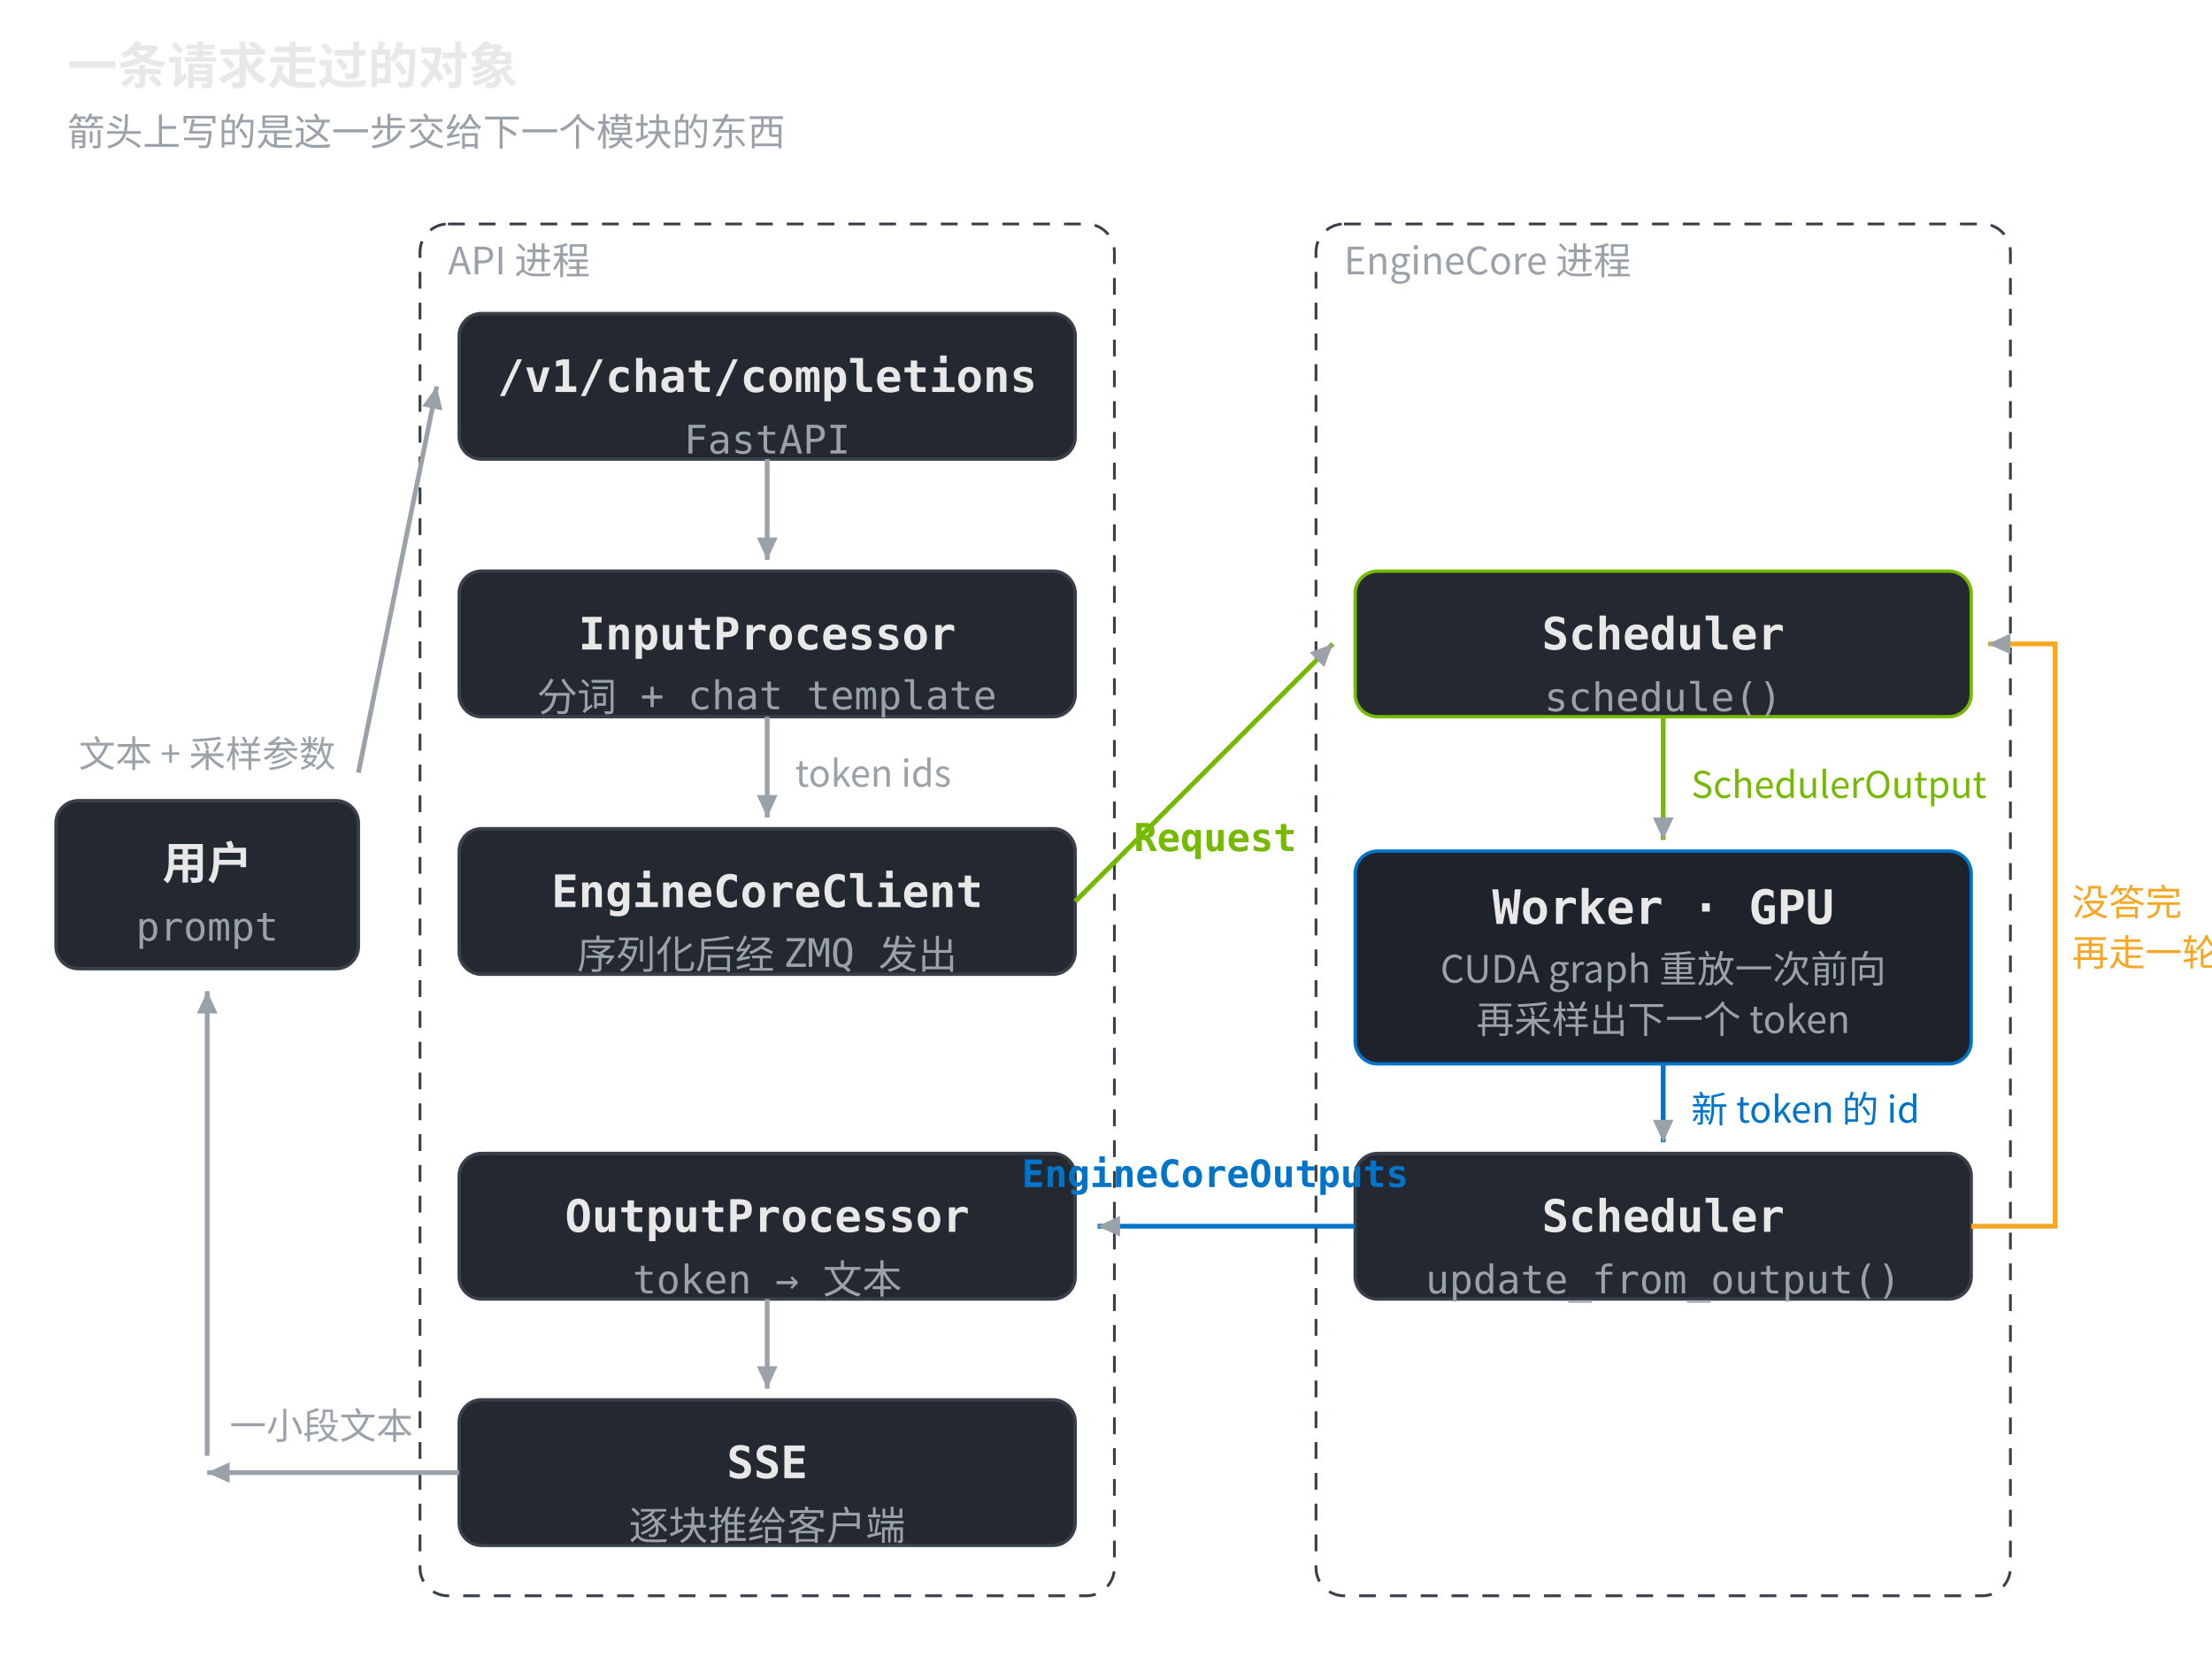
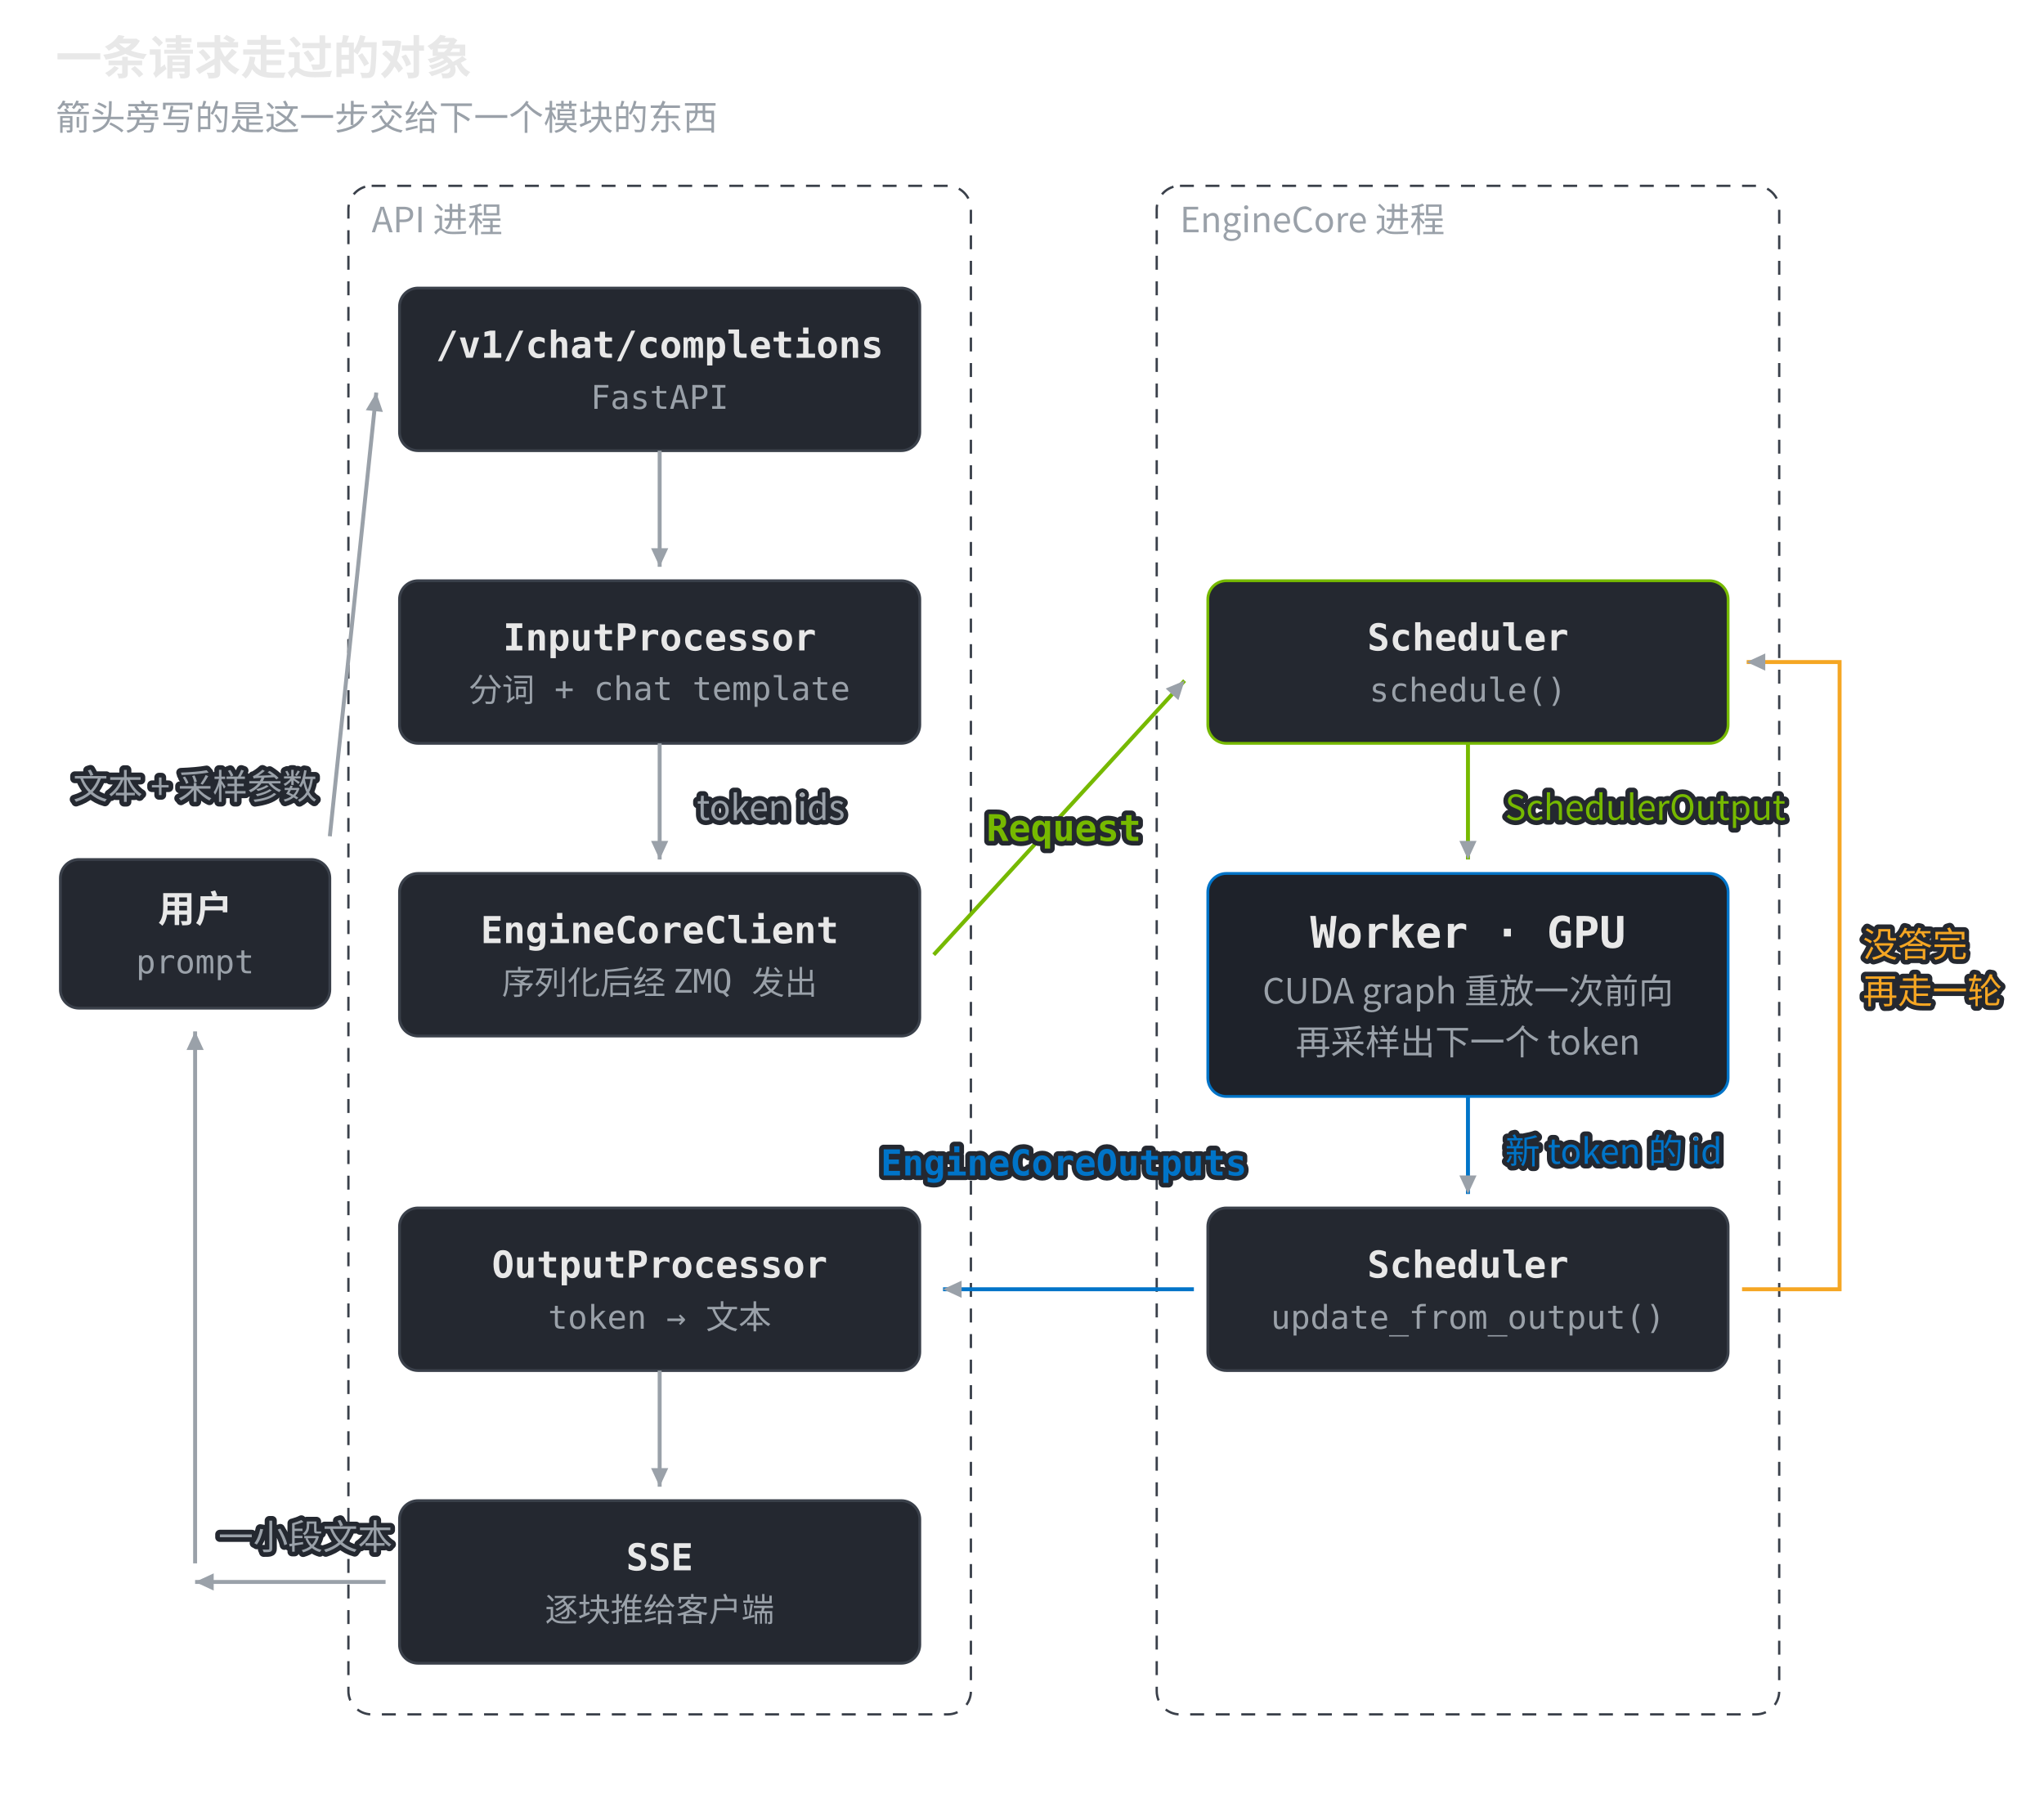
- <svg xmlns="http://www.w3.org/2000/svg" viewBox="0 0 790 600" width="790" height="600" role="img" aria-label="请求路径：文本进 API 进程分词，作为 Request 经 ZMQ 交给引擎；调度器给出这一步算谁、各几个 token、KV 块在哪；GPU 前向并采样；新 token 回到调度器继续，同时变回文本推给客户端">
+ <svg xmlns="http://www.w3.org/2000/svg" viewBox="0 0 880 780" width="880" height="780" role="img" aria-label="请求路径：文本进 API 进程分词，作为 Request 经 ZMQ 交给引擎；调度器给出这一步算谁、各几个 token、KV 块在哪；GPU 前向并采样；新 token 回到调度器继续，同时变回文本推给客户端">
  <style>.t2t-m{font-family:"JetBrains Mono Variable","JetBrains Mono","SF Mono",Menlo,Consolas,monospace}.t2t-s{font-family:"Noto Sans CJK SC","Noto Sans SC Variable","Noto Sans SC","Source Han Sans SC","PingFang SC","Microsoft YaHei",system-ui,sans-serif}</style>
  <defs>
    <marker id="qa" markerUnits="userSpaceOnUse" markerWidth="9" markerHeight="9" refX="8" refY="4.5" orient="auto">
      <path d="M0 0.8 8 4.5 0 8.2z" fill="#9AA1A9" />
    </marker>
  </defs>
-   <text x="24" y="30" class="t2t-s" font-size="17.9" fill="#E8E8E8" text-anchor="start" font-weight="700">一条请求走过的对象</text>
-   <text x="24" y="52" class="t2t-s" font-size="13.5" fill="#9AA1A9" text-anchor="start" font-weight="400">箭头上写的是这一步交给下一个模块的东西</text>
-   <rect x="150" y="80" width="248" height="490" rx="10" fill="none" stroke="#3A404A" stroke-dasharray="6 5" />
-   <rect x="470" y="80" width="248" height="490" rx="10" fill="none" stroke="#3A404A" stroke-dasharray="6 5" />
-   <text x="160" y="98" class="t2t-s" font-size="13.5" fill="#9AA1A9" text-anchor="start" font-weight="400">API 进程</text>
-   <text x="480" y="98" class="t2t-s" font-size="13.5" fill="#9AA1A9" text-anchor="start" font-weight="400">EngineCore 进程</text>
-   <rect x="20" y="286" width="108" height="60" rx="8" fill="#242830" stroke="#3A404A" stroke-width="1.2" />
-   <text x="74.0" y="314" class="t2t-s" font-size="16.0" fill="#E8E8E8" text-anchor="middle" font-weight="600">用户</text>
-   <text x="74.0" y="336" class="t2t-m" font-size="14.1" fill="#9AA1A9" text-anchor="middle" font-weight="400">prompt</text>
-   <rect x="164" y="112" width="220" height="52" rx="8" fill="#242830" stroke="#3A404A" stroke-width="1.2" />
-   <text x="274.0" y="140" class="t2t-m" font-size="16.0" fill="#E8E8E8" text-anchor="middle" font-weight="600">/v1/chat/completions</text>
-   <text x="274.0" y="162" class="t2t-m" font-size="14.1" fill="#9AA1A9" text-anchor="middle" font-weight="400">FastAPI</text>
-   <rect x="164" y="204" width="220" height="52" rx="8" fill="#242830" stroke="#3A404A" stroke-width="1.2" />
-   <text x="274.0" y="232" class="t2t-m" font-size="16.0" fill="#E8E8E8" text-anchor="middle" font-weight="600">InputProcessor</text>
-   <text x="274.0" y="254" class="t2t-m" font-size="14.1" fill="#9AA1A9" text-anchor="middle" font-weight="400">分词 + chat template</text>
-   <rect x="164" y="296" width="220" height="52" rx="8" fill="#242830" stroke="#3A404A" stroke-width="1.2" />
-   <text x="274.0" y="324" class="t2t-m" font-size="16.0" fill="#E8E8E8" text-anchor="middle" font-weight="600">EngineCoreClient</text>
-   <text x="274.0" y="346" class="t2t-m" font-size="14.1" fill="#9AA1A9" text-anchor="middle" font-weight="400">序列化后经 ZMQ 发出</text>
-   <rect x="484" y="204" width="220" height="52" rx="8" fill="#242830" stroke="#76B900" stroke-width="1.2" />
-   <text x="594.0" y="232" class="t2t-m" font-size="16.0" fill="#E8E8E8" text-anchor="middle" font-weight="600">Scheduler</text>
-   <text x="594.0" y="254" class="t2t-m" font-size="14.1" fill="#9AA1A9" text-anchor="middle" font-weight="400">schedule()</text>
-   <rect x="164" y="412" width="220" height="52" rx="8" fill="#242830" stroke="#3A404A" stroke-width="1.2" />
-   <text x="274.0" y="440" class="t2t-m" font-size="16.0" fill="#E8E8E8" text-anchor="middle" font-weight="600">OutputProcessor</text>
-   <text x="274.0" y="462" class="t2t-m" font-size="14.1" fill="#9AA1A9" text-anchor="middle" font-weight="400">token → 文本</text>
-   <rect x="164" y="500" width="220" height="52" rx="8" fill="#242830" stroke="#3A404A" stroke-width="1.2" />
-   <text x="274.0" y="528" class="t2t-m" font-size="16.0" fill="#E8E8E8" text-anchor="middle" font-weight="600">SSE</text>
-   <text x="274.0" y="550" class="t2t-m" font-size="14.1" fill="#9AA1A9" text-anchor="middle" font-weight="400">逐块推给客户端</text>
-   <rect x="484" y="412" width="220" height="52" rx="8" fill="#242830" stroke="#3A404A" stroke-width="1.2" />
-   <text x="594.0" y="440" class="t2t-m" font-size="16.0" fill="#E8E8E8" text-anchor="middle" font-weight="600">Scheduler</text>
-   <text x="594.0" y="462" class="t2t-m" font-size="14.1" fill="#9AA1A9" text-anchor="middle" font-weight="400">update_from_output()</text>
-   <rect x="484" y="304" width="220" height="76" rx="8" fill="#1E222A" stroke="#0074C8" stroke-width="1.2" />
-   <text x="594.0" y="330" class="t2t-m" font-size="16.9" fill="#E8E8E8" text-anchor="middle" font-weight="600">Worker · GPU</text>
-   <text x="594.0" y="351" class="t2t-s" font-size="13.5" fill="#9AA1A9" text-anchor="middle" font-weight="400">CUDA graph 重放一次前向</text>
-   <text x="594.0" y="369" class="t2t-s" font-size="13.5" fill="#9AA1A9" text-anchor="middle" font-weight="400">再采样出下一个 token</text>
-   <path d="M128 276.0L156 138.0" stroke="#9AA1A9" stroke-width="1.7" fill="none" marker-end="url(#qa)" />
-   <text x="74.0" y="274" class="t2t-s" font-size="13.1" fill="#9AA1A9" text-anchor="middle" font-weight="400">文本 + 采样参数</text>
-   <path d="M274.0 164L274.0 200" stroke="#9AA1A9" stroke-width="1.7" fill="none" marker-end="url(#qa)" />
-   <path d="M274.0 256L274.0 292" stroke="#9AA1A9" stroke-width="1.7" fill="none" marker-end="url(#qa)" />
-   <text x="284.0" y="281.0" class="t2t-s" font-size="13.1" fill="#9AA1A9" text-anchor="start" font-weight="400">token ids</text>
-   <path d="M384 322.0L476 230.0" stroke="#76B900" stroke-width="1.7" fill="none" marker-end="url(#qa)" />
-   <text x="434.0" y="304.0" class="t2t-m" font-size="13.8" fill="#76B900" text-anchor="middle" font-weight="600">Request</text>
-   <path d="M594.0 256L594.0 300" stroke="#76B900" stroke-width="1.7" fill="none" marker-end="url(#qa)" />
-   <text x="604.0" y="285.0" class="t2t-s" font-size="13.1" fill="#76B900" text-anchor="start" font-weight="400">SchedulerOutput</text>
-   <path d="M594.0 380L594.0 408" stroke="#0074C8" stroke-width="1.7" fill="none" marker-end="url(#qa)" />
-   <text x="604.0" y="401.0" class="t2t-s" font-size="13.1" fill="#0074C8" text-anchor="start" font-weight="400">新 token 的 id</text>
-   <path d="M484 438.0L392 438.0" stroke="#0074C8" stroke-width="1.7" fill="none" marker-end="url(#qa)" />
-   <text x="434.0" y="424.0" class="t2t-m" font-size="13.5" fill="#0074C8" text-anchor="middle" font-weight="600">EngineCoreOutputs</text>
-   <path d="M274.0 464L274.0 496" stroke="#9AA1A9" stroke-width="1.7" fill="none" marker-end="url(#qa)" />
-   <path d="M164 526.0L74.0 526.0" stroke="#9AA1A9" stroke-width="1.7" fill="none" marker-end="url(#qa)" />
-   <path d="M74.0 520.0L74.0 354" stroke="#9AA1A9" stroke-width="1.7" fill="none" marker-end="url(#qa)" />
-   <text x="82.0" y="514.0" class="t2t-s" font-size="13.1" fill="#9AA1A9" text-anchor="start" font-weight="400">一小段文本</text>
-   <path d="M704 438.0H734V230.0H710" stroke="#F5A623" stroke-width="1.7" fill="none" marker-end="url(#qa)" />
-   <text x="740" y="327.0" class="t2t-s" font-size="13.1" fill="#F5A623" text-anchor="start" font-weight="400">没答完</text>
-   <text x="740" y="345.0" class="t2t-s" font-size="13.1" fill="#F5A623" text-anchor="start" font-weight="400">再走一轮</text>
+   <text x="24" y="32" class="t2t-s" font-size="19.9" fill="#E8E8E8" text-anchor="start" font-weight="700">一条请求走过的对象</text>
+   <text x="24" y="56" class="t2t-s" font-size="15.0" fill="#9AA1A9" text-anchor="start" font-weight="400">箭头旁写的是这一步交给下一个模块的东西</text>
+   <rect x="150" y="80" width="268" height="658" rx="10" fill="none" stroke="#3A404A" stroke-dasharray="6 5" />
+   <text x="160" y="100" class="t2t-s" font-size="15.0" fill="#9AA1A9" text-anchor="start" font-weight="400">API 进程</text>
+   <rect x="498" y="80" width="268" height="658" rx="10" fill="none" stroke="#3A404A" stroke-dasharray="6 5" />
+   <text x="508" y="100" class="t2t-s" font-size="15.0" fill="#9AA1A9" text-anchor="start" font-weight="400">EngineCore 进程</text>
+   <rect x="26" y="370" width="116" height="64" rx="8" fill="#242830" stroke="#3A404A" stroke-width="1.2" />
+   <text x="84.0" y="397.0" class="t2t-s" font-size="16.0" fill="#E8E8E8" text-anchor="middle" font-weight="600">用户</text>
+   <text x="84.0" y="419.0" class="t2t-m" font-size="14.1" fill="#9AA1A9" text-anchor="middle" font-weight="400">prompt</text>
+   <rect x="172" y="124" width="224" height="70" rx="8" fill="#242830" stroke="#3A404A" stroke-width="1.2" />
+   <text x="284.0" y="154.0" class="t2t-m" font-size="16.0" fill="#E8E8E8" text-anchor="middle" font-weight="600">/v1/chat/completions</text>
+   <text x="284.0" y="176.0" class="t2t-m" font-size="14.1" fill="#9AA1A9" text-anchor="middle" font-weight="400">FastAPI</text>
+   <rect x="172" y="250" width="224" height="70" rx="8" fill="#242830" stroke="#3A404A" stroke-width="1.2" />
+   <text x="284.0" y="280.0" class="t2t-m" font-size="16.0" fill="#E8E8E8" text-anchor="middle" font-weight="600">InputProcessor</text>
+   <text x="284.0" y="302.0" class="t2t-m" font-size="14.1" fill="#9AA1A9" text-anchor="middle" font-weight="400">分词 + chat template</text>
+   <rect x="172" y="376" width="224" height="70" rx="8" fill="#242830" stroke="#3A404A" stroke-width="1.2" />
+   <text x="284.0" y="406.0" class="t2t-m" font-size="16.0" fill="#E8E8E8" text-anchor="middle" font-weight="600">EngineCoreClient</text>
+   <text x="284.0" y="428.0" class="t2t-m" font-size="14.1" fill="#9AA1A9" text-anchor="middle" font-weight="400">序列化后经 ZMQ 发出</text>
+   <rect x="520" y="250" width="224" height="70" rx="8" fill="#242830" stroke="#76B900" stroke-width="1.2" />
+   <text x="632.0" y="280.0" class="t2t-m" font-size="16.0" fill="#E8E8E8" text-anchor="middle" font-weight="600">Scheduler</text>
+   <text x="632.0" y="302.0" class="t2t-m" font-size="14.1" fill="#9AA1A9" text-anchor="middle" font-weight="400">schedule()</text>
+   <rect x="172" y="520" width="224" height="70" rx="8" fill="#242830" stroke="#3A404A" stroke-width="1.2" />
+   <text x="284.0" y="550.0" class="t2t-m" font-size="16.0" fill="#E8E8E8" text-anchor="middle" font-weight="600">OutputProcessor</text>
+   <text x="284.0" y="572.0" class="t2t-m" font-size="14.1" fill="#9AA1A9" text-anchor="middle" font-weight="400">token → 文本</text>
+   <rect x="172" y="646" width="224" height="70" rx="8" fill="#242830" stroke="#3A404A" stroke-width="1.2" />
+   <text x="284.0" y="676.0" class="t2t-m" font-size="16.0" fill="#E8E8E8" text-anchor="middle" font-weight="600">SSE</text>
+   <text x="284.0" y="698.0" class="t2t-m" font-size="14.1" fill="#9AA1A9" text-anchor="middle" font-weight="400">逐块推给客户端</text>
+   <rect x="520" y="520" width="224" height="70" rx="8" fill="#242830" stroke="#3A404A" stroke-width="1.2" />
+   <text x="632.0" y="550.0" class="t2t-m" font-size="16.0" fill="#E8E8E8" text-anchor="middle" font-weight="600">Scheduler</text>
+   <text x="632.0" y="572.0" class="t2t-m" font-size="14.1" fill="#9AA1A9" text-anchor="middle" font-weight="400">update_from_output()</text>
+   <rect x="520" y="376" width="224" height="96" rx="8" fill="#1E222A" stroke="#0074C8" stroke-width="1.2" />
+   <text x="632.0" y="408" class="t2t-m" font-size="18.8" fill="#E8E8E8" text-anchor="middle" font-weight="600">Worker · GPU</text>
+   <text x="632.0" y="432" class="t2t-s" font-size="15.0" fill="#9AA1A9" text-anchor="middle" font-weight="400">CUDA graph 重放一次前向</text>
+   <text x="632.0" y="454" class="t2t-s" font-size="15.0" fill="#9AA1A9" text-anchor="middle" font-weight="400">再采样出下一个 token</text>
+   <path d="M142 360L162 169.0" stroke="#9AA1A9" stroke-width="1.7" fill="none" marker-end="url(#qa)" />
+   <text x="84.0" y="344" class="t2t-s" font-size="15.0" fill="#9AA1A9" text-anchor="middle" font-weight="400" stroke="#242830" stroke-width="4" stroke-linejoin="round" paint-order="stroke">文本 + 采样参数</text>
+   <path d="M284.0 194L284.0 244" stroke="#9AA1A9" stroke-width="1.7" fill="none" marker-end="url(#qa)" />
+   <path d="M284.0 320L284.0 370" stroke="#9AA1A9" stroke-width="1.7" fill="none" marker-end="url(#qa)" />
+   <text x="300.0" y="353.0" class="t2t-s" font-size="15.0" fill="#9AA1A9" text-anchor="start" font-weight="400" stroke="#242830" stroke-width="4" stroke-linejoin="round" paint-order="stroke">token ids</text>
+   <path d="M402 411.0L510 293.0" stroke="#76B900" stroke-width="1.7" fill="none" marker-end="url(#qa)" />
+   <text x="458.0" y="362" class="t2t-m" font-size="15.8" fill="#76B900" text-anchor="middle" font-weight="600" stroke="#242830" stroke-width="4" stroke-linejoin="round" paint-order="stroke">Request</text>
+   <path d="M632.0 320L632.0 370" stroke="#76B900" stroke-width="1.7" fill="none" marker-end="url(#qa)" />
+   <text x="648.0" y="353.0" class="t2t-s" font-size="15.0" fill="#76B900" text-anchor="start" font-weight="400" stroke="#242830" stroke-width="4" stroke-linejoin="round" paint-order="stroke">SchedulerOutput</text>
+   <path d="M632.0 472L632.0 514" stroke="#0074C8" stroke-width="1.7" fill="none" marker-end="url(#qa)" />
+   <text x="648.0" y="501.0" class="t2t-s" font-size="15.0" fill="#0074C8" text-anchor="start" font-weight="400" stroke="#242830" stroke-width="4" stroke-linejoin="round" paint-order="stroke">新 token 的 id</text>
+   <path d="M514 555.0L406 555.0" stroke="#0074C8" stroke-width="1.7" fill="none" marker-end="url(#qa)" />
+   <text x="458.0" y="506" class="t2t-m" font-size="15.4" fill="#0074C8" text-anchor="middle" font-weight="600" stroke="#242830" stroke-width="4" stroke-linejoin="round" paint-order="stroke">EngineCoreOutputs</text>
+   <path d="M284.0 590L284.0 640" stroke="#9AA1A9" stroke-width="1.7" fill="none" marker-end="url(#qa)" />
+   <path d="M166 681.0L84.0 681.0" stroke="#9AA1A9" stroke-width="1.7" fill="none" marker-end="url(#qa)" />
+   <path d="M84.0 673.0L84.0 444" stroke="#9AA1A9" stroke-width="1.7" fill="none" marker-end="url(#qa)" />
+   <text x="94.0" y="667.0" class="t2t-s" font-size="15.0" fill="#9AA1A9" text-anchor="start" font-weight="400" stroke="#242830" stroke-width="4" stroke-linejoin="round" paint-order="stroke">一小段文本</text>
+   <path d="M750 555.0H792V285.0H752" stroke="#F5A623" stroke-width="1.7" fill="none" marker-end="url(#qa)" />
+   <text x="802" y="412.0" class="t2t-s" font-size="15.0" fill="#F5A623" text-anchor="start" font-weight="400" stroke="#242830" stroke-width="4" stroke-linejoin="round" paint-order="stroke">没答完</text>
+   <text x="802" y="432.0" class="t2t-s" font-size="15.0" fill="#F5A623" text-anchor="start" font-weight="400" stroke="#242830" stroke-width="4" stroke-linejoin="round" paint-order="stroke">再走一轮</text>
</svg>
